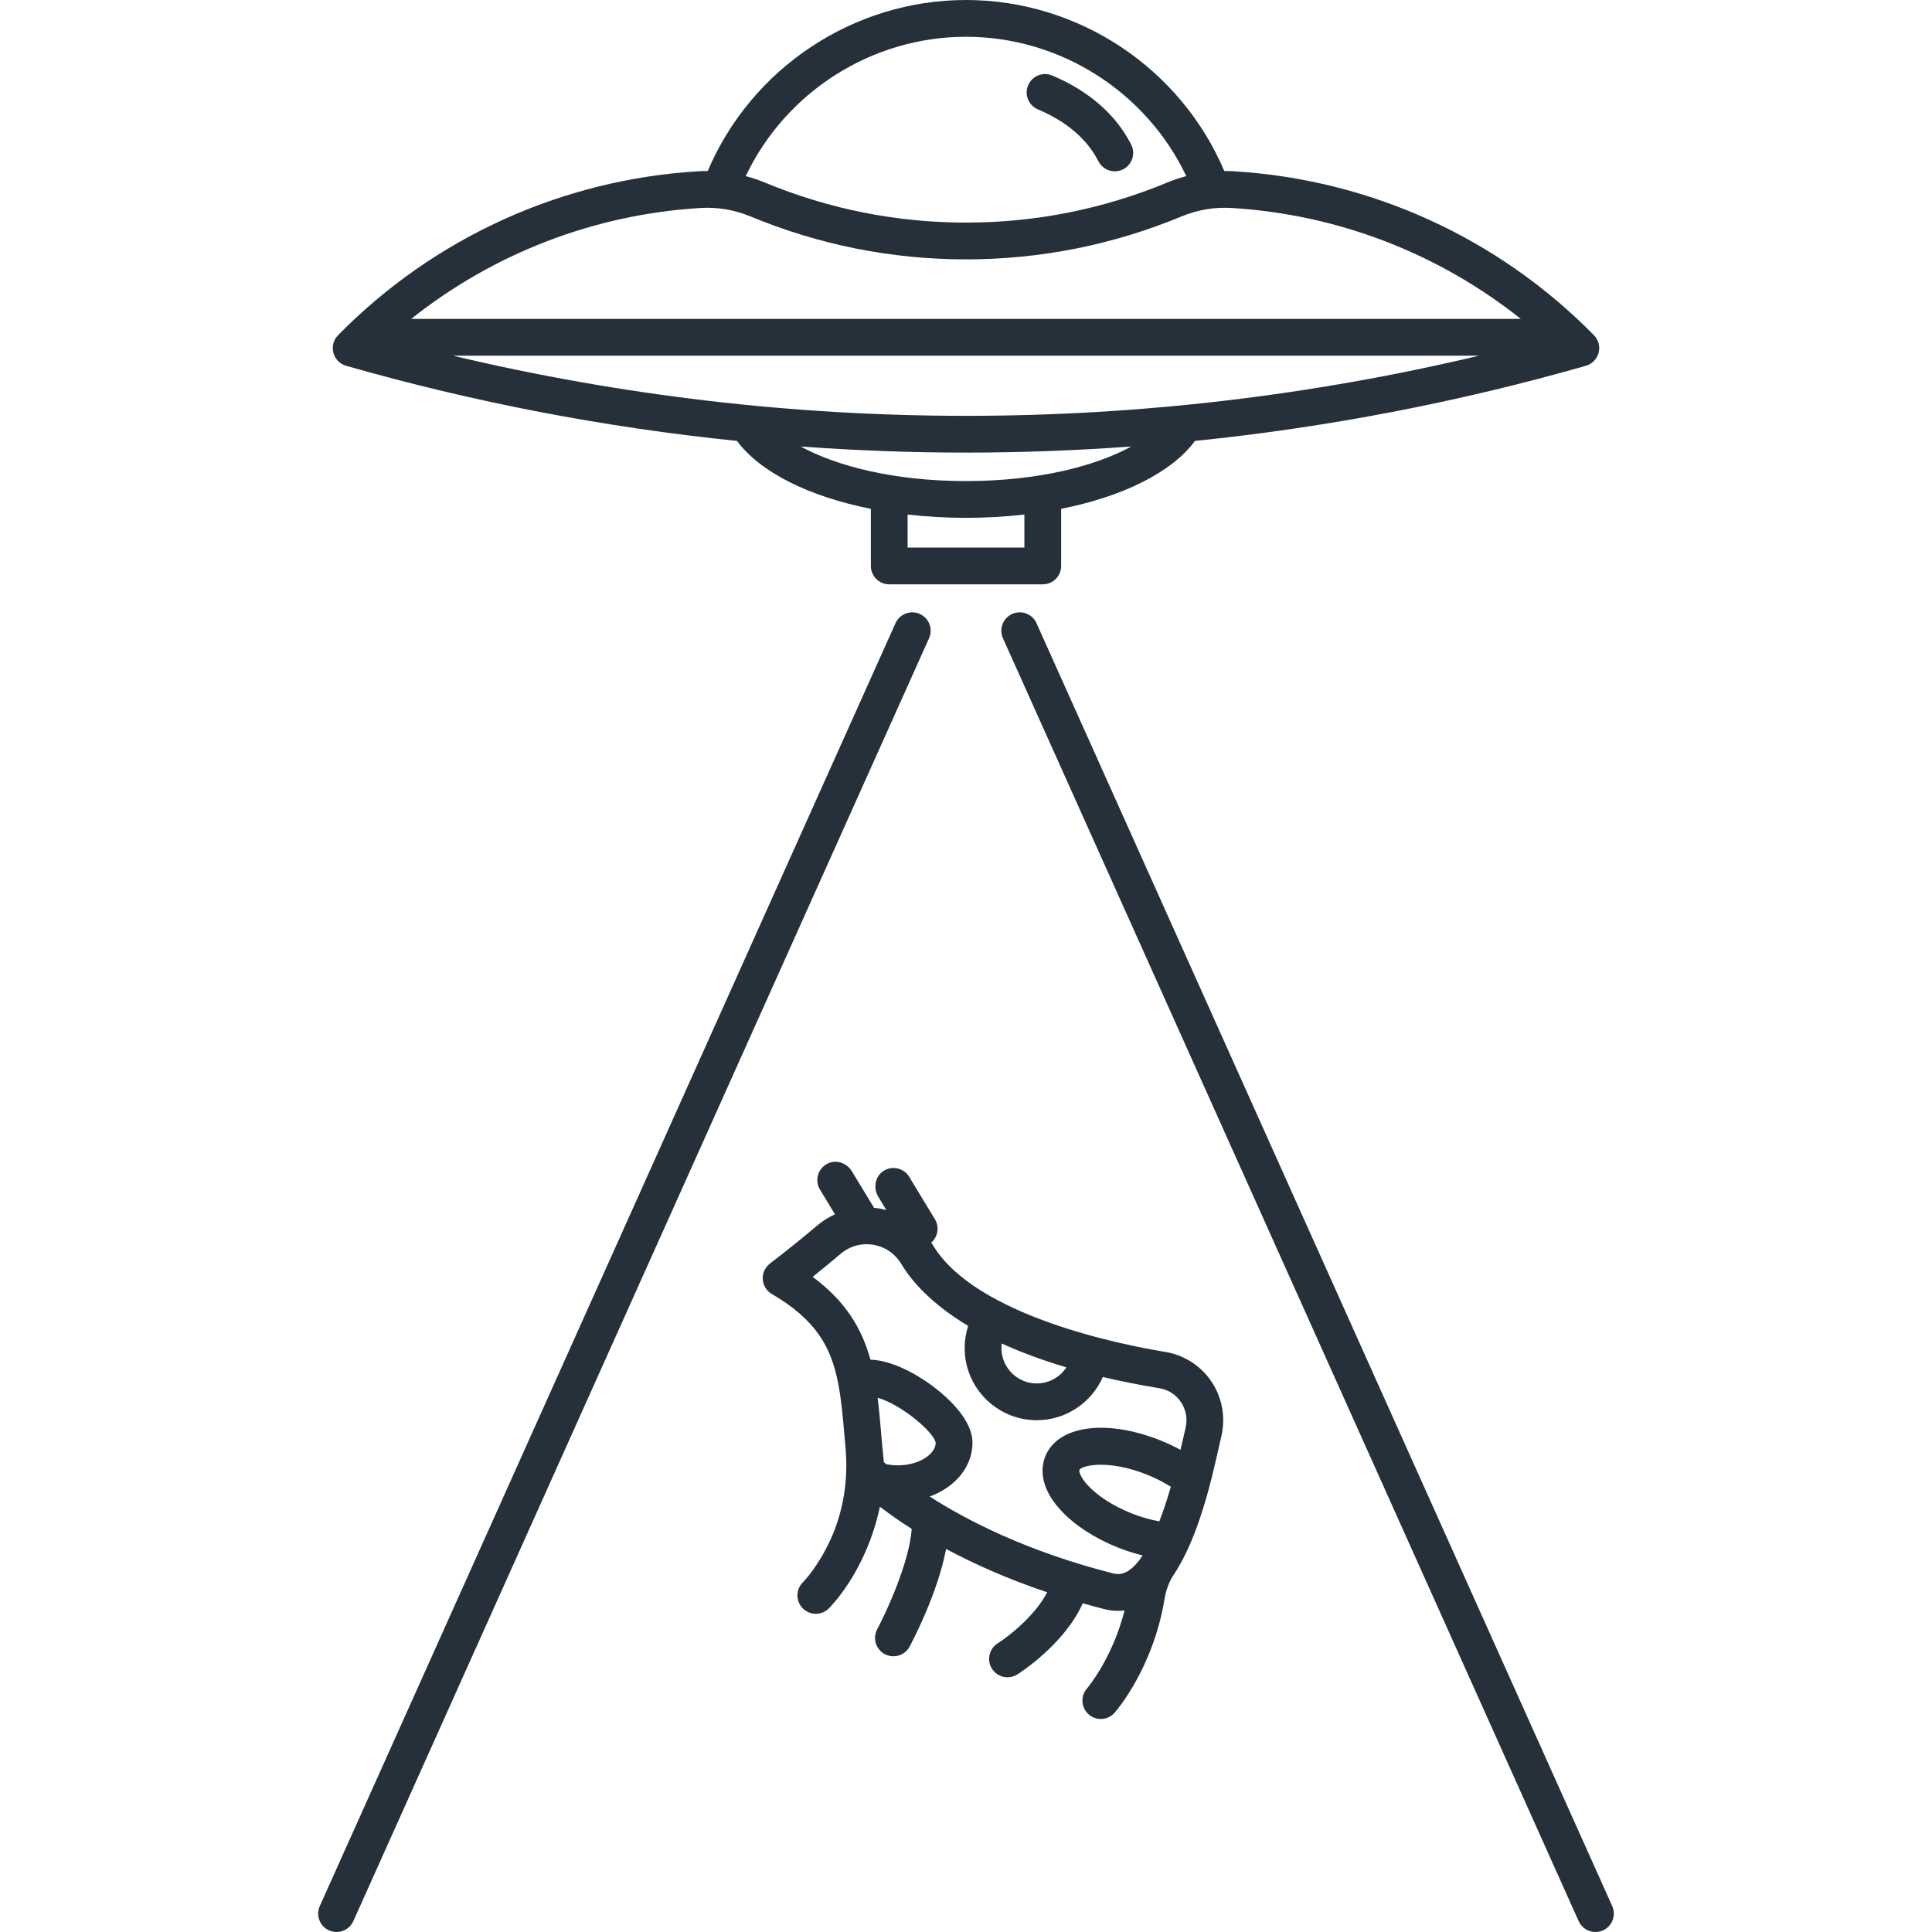
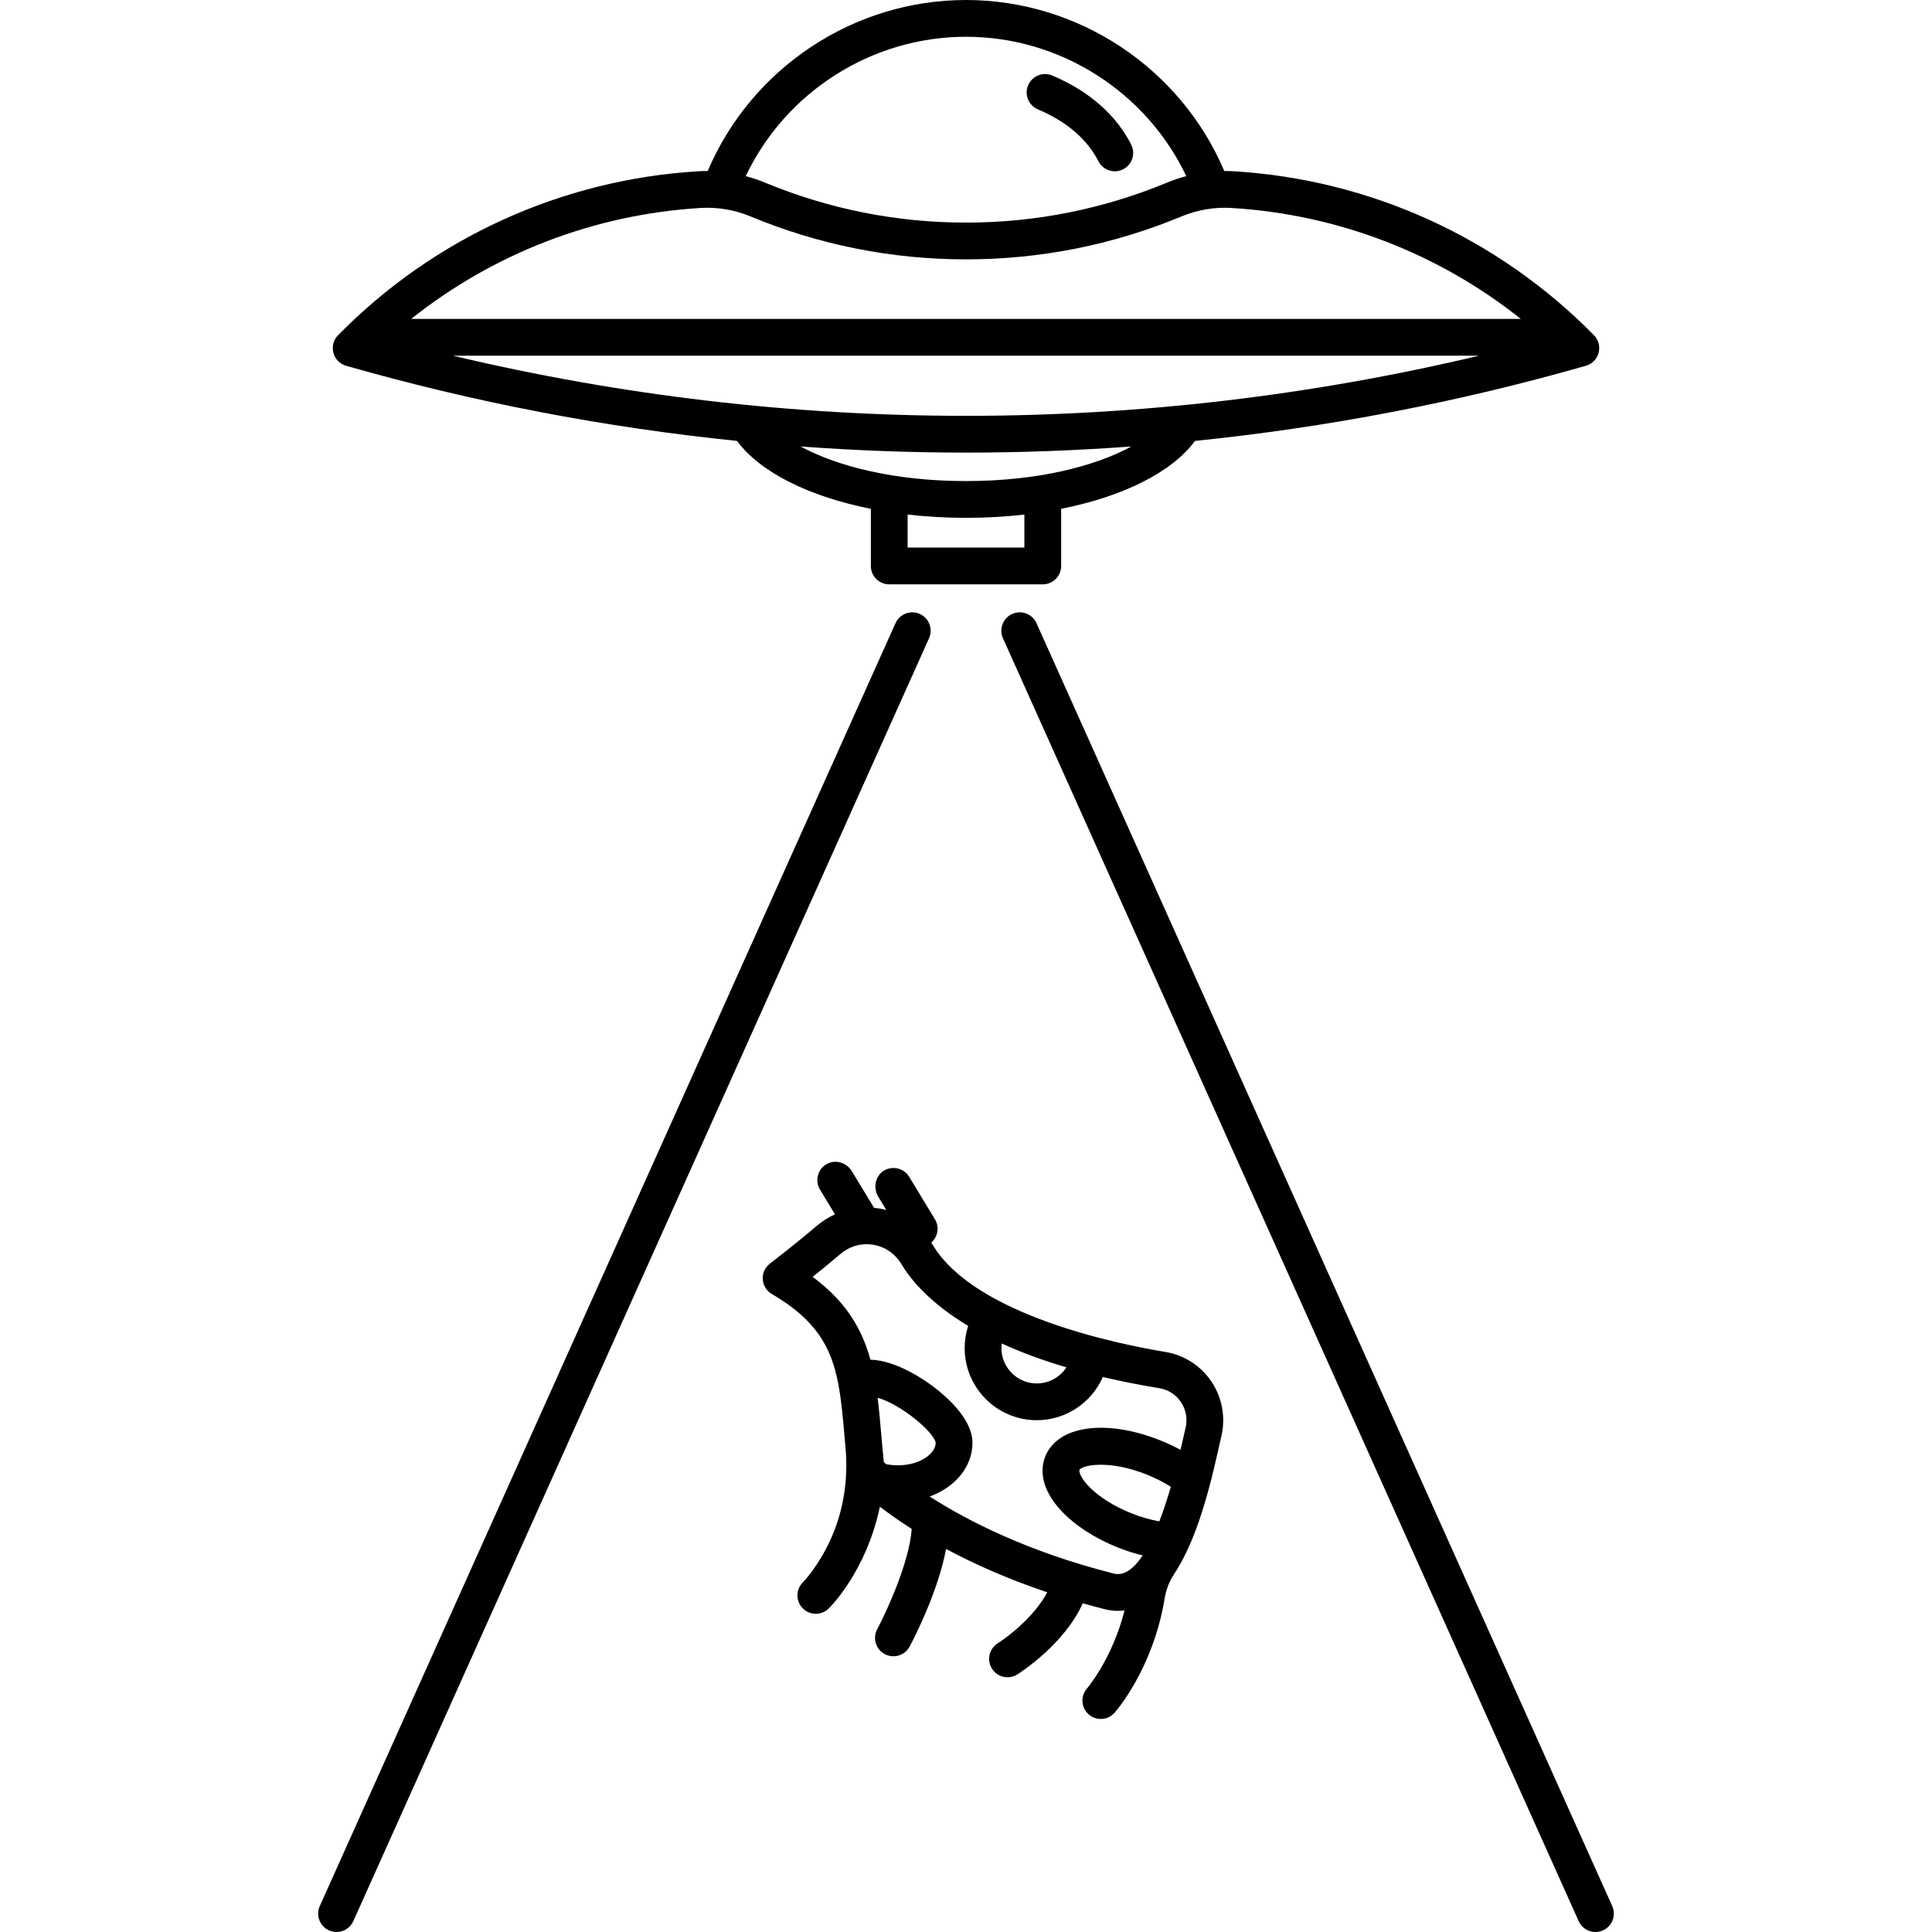
- <svg xmlns="http://www.w3.org/2000/svg" version="1.1" id="Capa_1" x="0px" y="0px" viewBox="0 0 420.333 420.333" style="enable-background:new 0 0 420.333 420.333;fill:#25303B;" xml:space="preserve">
-   <g>
+ <svg xmlns="http://www.w3.org/2000/svg" version="1.1" id="Capa_1" x="0px" y="0px" viewBox="0 0 420.333 420.333" style="enable-background:new 0 0 420.333 420.333;" xml:space="preserve">
+   <g fill="currentColor">
    <path d="M75.301,79.581c27.847,7.957,56.303,13.414,85.043,16.345c5.057,6.842,15.683,12.101,29.122,14.777v12.429   c0,2.209,1.791,4,4,4h33.402c2.209,0,4-1.791,4-4v-12.429c13.438-2.676,24.064-7.935,29.121-14.777   c28.74-2.931,57.196-8.388,85.043-16.345c1.357-0.388,2.409-1.461,2.77-2.826c0.359-1.364-0.026-2.817-1.016-3.823   c-20.855-21.216-48.693-33.884-78.387-35.672c-0.681-0.04-1.361-0.053-2.039-0.05C256.865,14.837,234.653,0,210.167,0   c-24.486,0-46.698,14.836-56.193,37.208c-0.679-0.002-1.359,0.012-2.04,0.052c-29.693,1.788-57.531,14.456-78.387,35.672   c-0.989,1.006-1.375,2.459-1.016,3.823C72.892,78.12,73.943,79.193,75.301,79.581z M210.166,90.47   c-37.625,0-75.077-4.401-111.629-13.087h223.26C285.244,86.068,247.792,90.47,210.166,90.47z M222.868,119.132h-25.402v-7.184   c4.073,0.466,8.326,0.714,12.701,0.714s8.628-0.248,12.701-0.714V119.132z M210.167,104.662c-15.612,0-28.121-3.235-35.968-7.523   c11.957,0.878,23.953,1.331,35.967,1.331c12.015,0,24.011-0.453,35.968-1.331C238.287,101.427,225.778,104.662,210.167,104.662z    M210.167,8c20.534,0,39.225,12.007,47.923,30.317c-1.387,0.371-2.758,0.824-4.101,1.381c-13.962,5.793-28.705,8.73-43.821,8.73   s-29.86-2.938-43.822-8.73c-1.343-0.557-2.713-1.011-4.101-1.382C170.942,20.007,189.634,8,210.167,8z M152.414,45.246   c3.713-0.225,7.398,0.404,10.864,1.841c14.939,6.198,30.715,9.342,46.889,9.342s31.949-3.144,46.888-9.342   c3.466-1.438,7.148-2.063,10.864-1.841c23.122,1.392,45.024,9.872,62.957,24.137H89.458   C107.39,55.118,129.292,46.638,152.414,45.246z" />
    <path d="M225.818,23.803c4.31,1.808,10.089,5.23,13.151,11.276c0.705,1.392,2.111,2.193,3.571,2.193   c0.608,0,1.226-0.14,1.805-0.433c1.971-0.998,2.759-3.405,1.761-5.376c-4.161-8.215-11.647-12.712-17.194-15.038   c-2.035-0.854-4.38,0.104-5.235,2.142C222.822,20.604,223.781,22.948,225.818,23.803z" />
    <path d="M350.761,414.694l-125.255-279.11c-0.905-2.016-3.274-2.914-5.287-2.012c-2.016,0.904-2.916,3.271-2.012,5.287   l125.255,279.11c0.666,1.483,2.124,2.363,3.651,2.363c0.548,0,1.104-0.113,1.636-0.352   C350.765,419.077,351.665,416.71,350.761,414.694z" />
    <path d="M200.114,133.572c-2.016-0.902-4.382-0.004-5.287,2.012L69.572,414.694c-0.904,2.016-0.004,4.383,2.012,5.287   c0.532,0.238,1.088,0.352,1.636,0.352c1.527,0,2.985-0.88,3.651-2.363l125.255-279.11   C203.03,136.844,202.13,134.477,200.114,133.572z" />
    <path d="M253.544,294.133c-9.521-1.56-41.302-7.841-50.563-23.212c-0.119-0.197-0.246-0.386-0.372-0.577   c1.439-1.255,1.82-3.392,0.796-5.08l-5.595-9.225c-1.181-1.945-3.756-2.53-5.667-1.234c-1.796,1.218-2.179,3.724-1.054,5.579   l1.74,2.869c-0.874-0.23-1.766-0.387-2.668-0.474l-4.828-7.961c-1.083-1.786-3.357-2.589-5.238-1.681   c-2.158,1.042-2.904,3.682-1.692,5.682l3.258,5.373c-1.408,0.638-2.733,1.464-3.925,2.479c-3.073,2.614-6.482,5.359-10.135,8.161   c-0.646,0.495-1.181,1.152-1.44,1.923c-0.637,1.899,0.17,3.846,1.766,4.777c9.563,5.577,12.869,11.471,14.416,19.358   c0.005,0.049,0.02,0.098,0.028,0.147c0.669,3.471,1.007,7.325,1.388,11.71c0.064,0.736,0.129,1.479,0.197,2.233   c0.612,6.817-0.41,13.722-3.251,19.948c-2.728,5.978-5.92,9.224-6.011,9.315c-1.573,1.54-1.605,4.063-0.07,5.645   c0.784,0.808,1.826,1.213,2.869,1.213c1.005,0,2.01-0.376,2.787-1.131c0.385-0.374,8.192-8.118,11.153-22.164   c1.849,1.421,4.151,3.061,6.925,4.826c-0.5,7.213-5.457,17.976-7.512,21.834c-1.039,1.949-0.301,4.372,1.647,5.411   c0.6,0.319,1.244,0.471,1.879,0.471c1.43,0,2.812-0.768,3.532-2.116c0.75-1.405,6.144-11.738,7.93-21.236   c5.925,3.177,13.224,6.474,22.005,9.43c-2.706,5.17-8.427,9.622-10.77,11.1c-1.868,1.174-2.434,3.639-1.263,5.51   c0.76,1.212,2.063,1.878,3.395,1.878c0.725,0,1.459-0.197,2.119-0.61c0.463-0.291,10.214-6.486,14.251-15.487   c1.53,0.434,3.084,0.86,4.691,1.268c0.987,0.251,1.984,0.378,2.963,0.378c0.001,0,0.001,0,0.002,0c0.49,0,0.967-0.037,1.436-0.095   c-2.655,10.503-8.101,16.898-8.174,16.982c-1.452,1.657-1.29,4.178,0.363,5.636c0.761,0.671,1.704,1,2.644,1   c1.108,0,2.212-0.458,3.002-1.354c0.357-0.405,8.37-9.641,10.868-24.759c0.001-0.008,0.003-0.016,0.004-0.024   c0.305-1.872,0.945-3.685,1.997-5.263c3.936-5.906,6.496-14.124,8.241-21.026c0.658-2.605,1.985-8.527,2.119-9.098   c0.956-4.067,0.175-8.389-2.142-11.856C261.287,297.159,257.626,294.801,253.544,294.133z M252.234,330.993   c-1.974-0.356-4.03-0.935-6.083-1.755c-3.867-1.539-7.308-3.738-9.439-6.035c-1.716-1.849-1.975-3.112-1.875-3.361   c0.418-1.049,6.291-2.375,14.676,0.973c1.883,0.752,3.64,1.659,5.221,2.656C253.886,326.381,253.051,328.871,252.234,330.993z    M217.948,292.295c3.992,1.829,8.646,3.586,14.065,5.192c-1.385,2.118-3.776,3.5-6.448,3.5c-4.24,0-7.69-3.45-7.69-7.691   C217.875,292.958,217.906,292.625,217.948,292.295z M195.325,318.801c-0.88,0-1.728-0.085-2.532-0.252   c-0.184-0.163-0.356-0.317-0.503-0.452c-0.215-2.081-0.39-4.089-0.561-6.043c-0.24-2.753-0.472-5.401-0.791-7.953   c5.065,1.412,12.248,7.45,12.635,9.793C203.573,316.215,200.186,318.801,195.325,318.801z M243.229,342.461   c-0.316,0-0.651-0.044-0.997-0.132c-18.588-4.717-31.705-11.438-39.961-16.74c5.539-2.035,9.302-6.447,9.302-11.696   c0-4.951-5.205-9.684-8.308-12.063c-1.807-1.386-8.064-5.836-13.892-6.016c-1.833-6.658-5.273-12.606-12.573-18.018   c2.15-1.714,4.197-3.397,6.12-5.033c1.568-1.335,3.57-2.07,5.638-2.07c1.591,0,3.154,0.436,4.521,1.259   c1.214,0.731,2.269,1.804,3.05,3.1c2.151,3.57,6.369,8.533,14.51,13.418c-0.499,1.549-0.763,3.172-0.763,4.826   c0,8.652,7.039,15.691,15.69,15.691c6.349,0,11.922-3.829,14.372-9.402c3.791,0.893,7.877,1.716,12.314,2.443   c1.931,0.316,3.594,1.389,4.684,3.02c1.105,1.655,1.462,3.638,1.006,5.582c-0.14,0.593-0.896,3.932-1.102,4.801   c-1.388-0.751-2.848-1.441-4.36-2.045c-11.834-4.726-22.378-3.257-25.073,3.493c-0.839,2.105-1.508,6.435,3.442,11.768   c2.955,3.184,7.339,6.034,12.34,8.024c1.798,0.718,3.618,1.297,5.418,1.738C246.559,341.492,244.724,342.461,243.229,342.461z" />
  </g>
  <g>
</g>
  <g>
</g>
  <g>
</g>
  <g>
</g>
  <g>
</g>
  <g>
</g>
  <g>
</g>
  <g>
</g>
  <g>
</g>
  <g>
</g>
  <g>
</g>
  <g>
</g>
  <g>
</g>
  <g>
</g>
  <g>
</g>
</svg>
